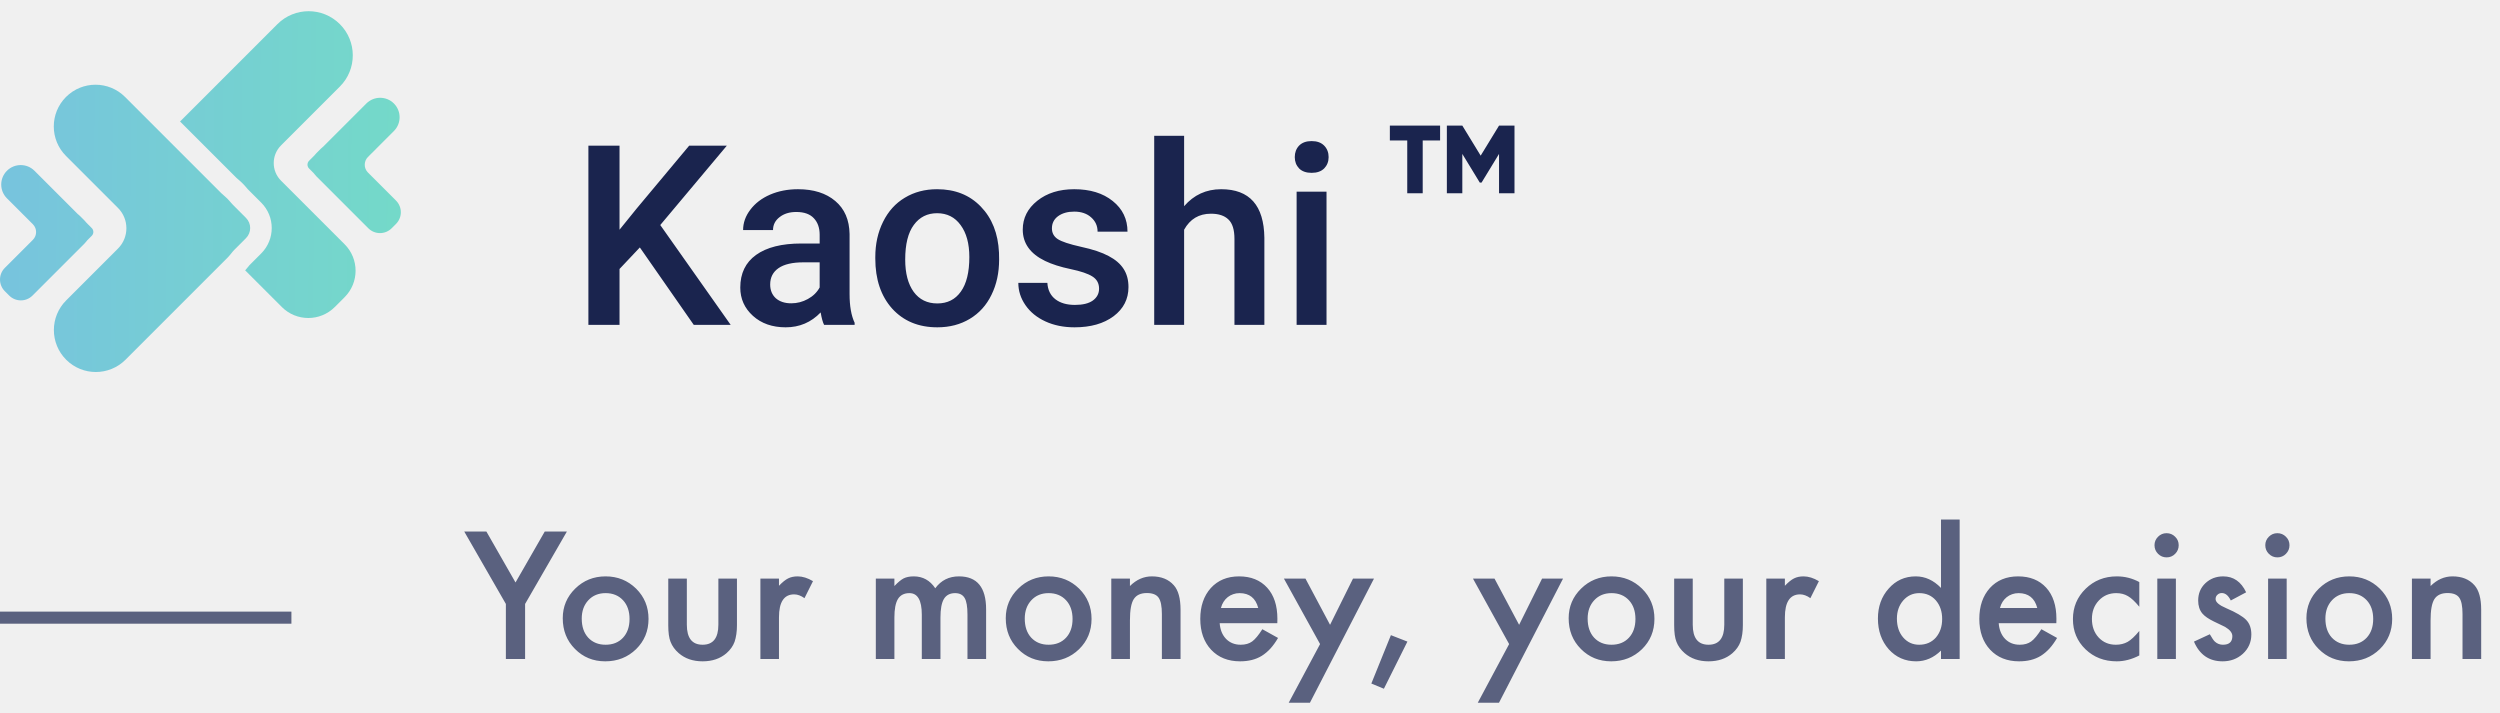
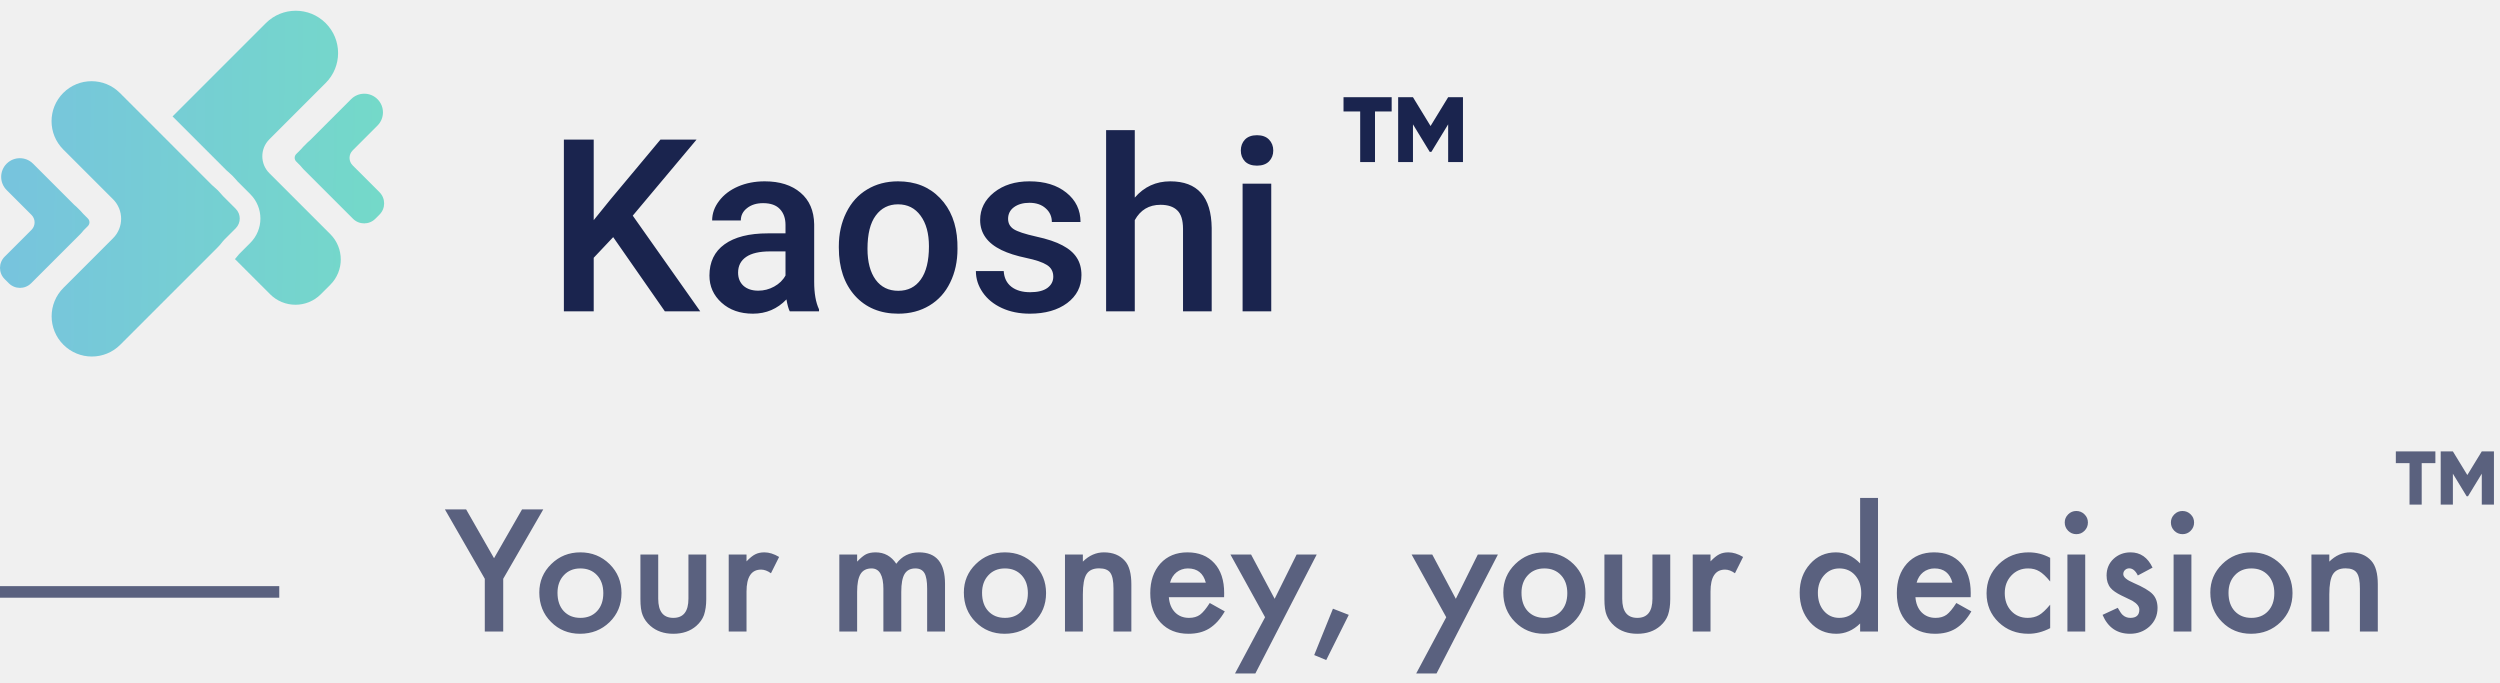
- <svg xmlns="http://www.w3.org/2000/svg" width="207" height="59" viewBox="0 0 207 59" fill="none">
+ <svg xmlns="http://www.w3.org/2000/svg" width="216" height="59" viewBox="0 0 216 59" fill="none">
  <g clip-path="url(#clip0)">
-     <path d="M0.574 14.14C-0.056 14.77 -0.056 15.791 0.574 16.421L2.723 18.569C3.078 18.925 3.078 19.502 2.723 19.857L0.4 22.18C-0.133 22.713 -0.133 23.578 0.4 24.112L0.76 24.472C1.293 25.005 2.159 25.005 2.692 24.472L6.985 20.179C7.03 20.134 7.072 20.086 7.109 20.036C7.147 19.986 7.186 19.936 7.231 19.892L7.596 19.526C7.774 19.348 7.774 19.06 7.596 18.882L7.174 18.46C7.141 18.426 7.11 18.39 7.081 18.353C7.051 18.317 7.019 18.281 6.985 18.247L6.625 17.887C6.591 17.853 6.555 17.821 6.519 17.791C6.482 17.761 6.445 17.731 6.412 17.698L2.855 14.14C2.225 13.511 1.204 13.511 0.574 14.14Z" fill="url(#paint0_linear)" />
+     <path d="M0.574 14.141C-0.056 14.77 -0.056 15.791 0.574 16.421L2.723 18.569C3.078 18.925 3.078 19.502 2.723 19.858L0.4 22.18C-0.133 22.714 -0.133 23.579 0.4 24.113L0.76 24.472C1.293 25.006 2.159 25.006 2.692 24.472L6.985 20.18C7.03 20.134 7.072 20.087 7.109 20.037C7.147 19.986 7.186 19.937 7.231 19.892L7.596 19.527C7.774 19.349 7.774 19.06 7.596 18.883L7.174 18.46C7.141 18.427 7.11 18.39 7.081 18.354C7.051 18.317 7.019 18.282 6.985 18.247L6.625 17.888C6.591 17.854 6.555 17.822 6.519 17.792C6.482 17.762 6.445 17.732 6.412 17.698L2.855 14.141C2.225 13.511 1.204 13.511 0.574 14.141Z" fill="url(#paint0_linear)" />
    <path d="M32.615 8.569C33.245 9.199 33.245 10.22 32.615 10.849L30.467 12.998C30.111 13.353 30.111 13.93 30.467 14.286L32.789 16.608C33.323 17.142 33.323 18.007 32.789 18.541L32.43 18.9C31.896 19.434 31.031 19.434 30.497 18.9L26.205 14.608C26.159 14.563 26.118 14.515 26.08 14.465C26.042 14.415 26.003 14.365 25.959 14.321L25.593 13.955C25.415 13.777 25.415 13.489 25.593 13.311L26.015 12.889C26.049 12.855 26.079 12.819 26.109 12.782C26.139 12.745 26.171 12.71 26.205 12.676L26.564 12.316C26.599 12.282 26.634 12.25 26.671 12.22C26.708 12.19 26.744 12.16 26.778 12.126L30.335 8.569C30.965 7.939 31.986 7.939 32.615 8.569Z" fill="url(#paint1_linear)" />
-     <path fill-rule="evenodd" clip-rule="evenodd" d="M5.466 8.027C4.116 9.377 4.116 11.565 5.466 12.915L9.769 17.217C10.698 18.147 10.698 19.653 9.769 20.582L5.479 24.873C4.122 26.229 4.122 28.429 5.479 29.785C6.835 31.142 9.035 31.142 10.391 29.785L18.82 21.356C18.925 21.252 19.021 21.142 19.11 21.029C19.203 20.909 19.297 20.791 19.404 20.684L20.366 19.722C20.831 19.257 20.831 18.504 20.366 18.04L19.269 16.942C19.189 16.862 19.116 16.775 19.043 16.688C18.974 16.604 18.899 16.522 18.82 16.444C18.742 16.365 18.66 16.291 18.576 16.221C18.489 16.148 18.402 16.075 18.322 15.995L10.354 8.027C9.004 6.677 6.816 6.677 5.466 8.027Z" fill="url(#paint2_linear)" />
+     <path fill-rule="evenodd" clip-rule="evenodd" d="M5.466 8.027C4.116 9.377 4.116 11.565 5.466 12.915L9.769 17.218C10.698 18.147 10.698 19.654 9.769 20.583L5.479 24.873C4.122 26.23 4.122 28.429 5.479 29.786C6.835 31.143 9.035 31.143 10.391 29.786L18.82 21.357C18.925 21.252 19.021 21.143 19.11 21.029C19.203 20.91 19.297 20.792 19.404 20.685L20.366 19.723C20.831 19.258 20.831 18.505 20.366 18.04L19.269 16.943C19.189 16.863 19.116 16.776 19.043 16.689C18.974 16.604 18.899 16.523 18.82 16.444C18.742 16.365 18.66 16.291 18.576 16.221C18.489 16.149 18.402 16.076 18.322 15.995L10.354 8.027C9.004 6.678 6.816 6.678 5.466 8.027Z" fill="url(#paint2_linear)" />
    <path d="M28.14 7.169C29.568 5.741 29.568 3.426 28.14 1.999C26.713 0.571 24.398 0.571 22.97 1.999L14.909 10.059L19.584 14.733C19.599 14.749 19.629 14.776 19.714 14.846C19.841 14.952 19.964 15.063 20.082 15.182C20.201 15.3 20.313 15.423 20.418 15.55C20.488 15.635 20.515 15.665 20.531 15.681L21.628 16.778C22.79 17.939 22.79 19.823 21.628 20.984L20.666 21.947C20.645 21.968 20.609 22.008 20.519 22.124C20.45 22.213 20.377 22.301 20.301 22.386L23.338 25.423C24.548 26.633 26.509 26.633 27.719 25.423L28.535 24.607C29.745 23.397 29.745 21.436 28.535 20.226L23.269 14.96C22.463 14.154 22.463 12.846 23.269 12.04L28.14 7.169Z" fill="url(#paint3_linear)" />
-     <path d="M52.979 20.488L51.297 22.271V26.898H48.719V12.059H51.297V19.02L52.724 17.257L57.066 12.059H60.184L54.67 18.633L60.5 26.898H57.443L52.979 20.488ZM68.235 26.898C68.126 26.687 68.031 26.344 67.95 25.869C67.162 26.691 66.197 27.102 65.055 27.102C63.948 27.102 63.044 26.786 62.345 26.154C61.645 25.522 61.295 24.741 61.295 23.81C61.295 22.635 61.73 21.734 62.599 21.109C63.476 20.477 64.726 20.162 66.35 20.162H67.868V19.438C67.868 18.867 67.709 18.412 67.389 18.072C67.07 17.726 66.584 17.552 65.932 17.552C65.368 17.552 64.906 17.695 64.546 17.981C64.186 18.259 64.006 18.616 64.006 19.051H61.529C61.529 18.446 61.73 17.882 62.131 17.359C62.531 16.829 63.075 16.415 63.761 16.116C64.454 15.817 65.225 15.667 66.075 15.667C67.365 15.667 68.395 15.993 69.163 16.645C69.93 17.291 70.324 18.201 70.345 19.377V24.35C70.345 25.342 70.484 26.134 70.763 26.725V26.898H68.235ZM65.514 25.114C66.003 25.114 66.462 24.996 66.89 24.758C67.325 24.52 67.651 24.201 67.868 23.8V21.721H66.533C65.616 21.721 64.926 21.881 64.464 22.2C64.002 22.519 63.771 22.971 63.771 23.555C63.771 24.031 63.928 24.411 64.24 24.697C64.559 24.975 64.984 25.114 65.514 25.114ZM72.475 21.283C72.475 20.202 72.689 19.231 73.117 18.368C73.545 17.498 74.146 16.832 74.921 16.37C75.695 15.902 76.585 15.667 77.591 15.667C79.079 15.667 80.285 16.146 81.209 17.104C82.14 18.062 82.642 19.333 82.717 20.916L82.727 21.497C82.727 22.584 82.517 23.555 82.095 24.411C81.681 25.267 81.083 25.93 80.302 26.399C79.527 26.867 78.63 27.102 77.611 27.102C76.055 27.102 74.809 26.585 73.871 25.553C72.94 24.513 72.475 23.131 72.475 21.405V21.283ZM74.951 21.497C74.951 22.631 75.186 23.521 75.654 24.167C76.123 24.805 76.775 25.125 77.611 25.125C78.447 25.125 79.096 24.799 79.558 24.146C80.027 23.494 80.261 22.54 80.261 21.283C80.261 20.168 80.02 19.285 79.537 18.633C79.062 17.981 78.413 17.654 77.591 17.654C76.782 17.654 76.14 17.977 75.665 18.623C75.189 19.261 74.951 20.219 74.951 21.497ZM91.003 23.902C91.003 23.46 90.819 23.124 90.452 22.893C90.092 22.662 89.491 22.458 88.648 22.281C87.806 22.105 87.103 21.881 86.539 21.609C85.302 21.011 84.684 20.145 84.684 19.01C84.684 18.059 85.085 17.264 85.887 16.625C86.688 15.986 87.707 15.667 88.944 15.667C90.262 15.667 91.325 15.993 92.134 16.645C92.949 17.298 93.357 18.144 93.357 19.183H90.88C90.88 18.707 90.704 18.314 90.35 18.001C89.997 17.682 89.528 17.522 88.944 17.522C88.4 17.522 87.956 17.648 87.609 17.899C87.269 18.15 87.099 18.487 87.099 18.908C87.099 19.288 87.259 19.584 87.578 19.795C87.898 20.005 88.543 20.219 89.515 20.437C90.486 20.647 91.247 20.902 91.798 21.201C92.355 21.493 92.766 21.846 93.031 22.261C93.302 22.675 93.438 23.178 93.438 23.769C93.438 24.761 93.027 25.566 92.205 26.185C91.383 26.796 90.306 27.102 88.975 27.102C88.071 27.102 87.266 26.939 86.559 26.613C85.853 26.287 85.302 25.838 84.908 25.267C84.514 24.697 84.317 24.082 84.317 23.423H86.722C86.756 24.007 86.977 24.459 87.385 24.778C87.792 25.091 88.332 25.247 89.005 25.247C89.657 25.247 90.153 25.125 90.493 24.88C90.833 24.629 91.003 24.303 91.003 23.902ZM98.045 17.073C98.853 16.136 99.876 15.667 101.112 15.667C103.463 15.667 104.656 17.009 104.69 19.693V26.898H102.213V19.784C102.213 19.023 102.047 18.487 101.714 18.174C101.388 17.855 100.905 17.695 100.267 17.695C99.275 17.695 98.534 18.137 98.045 19.02V26.898H95.568V11.244H98.045V17.073ZM109.836 26.898H107.36V15.871H109.836V26.898ZM107.207 13.007C107.207 12.627 107.326 12.311 107.564 12.059C107.808 11.808 108.155 11.682 108.603 11.682C109.052 11.682 109.398 11.808 109.643 12.059C109.887 12.311 110.01 12.627 110.01 13.007C110.01 13.381 109.887 13.693 109.643 13.945C109.398 14.189 109.052 14.312 108.603 14.312C108.155 14.312 107.808 14.189 107.564 13.945C107.326 13.693 107.207 13.381 107.207 13.007Z" fill="#1A244E" />
-     <path opacity="0.7" d="M41.886 50.007L38.44 44.012H40.273L42.685 48.229L45.105 44.012H46.938L43.478 50.007V54.566H41.886V50.007ZM46.596 51.189C46.596 50.228 46.94 49.41 47.628 48.735C48.316 48.061 49.155 47.724 50.144 47.724C51.137 47.724 51.98 48.063 52.673 48.742C53.356 49.421 53.698 50.255 53.698 51.244C53.698 52.242 53.354 53.078 52.666 53.753C51.973 54.423 51.123 54.758 50.116 54.758C49.118 54.758 48.282 54.416 47.607 53.732C46.933 53.058 46.596 52.21 46.596 51.189ZM48.168 51.217C48.168 51.882 48.346 52.408 48.701 52.796C49.066 53.188 49.547 53.384 50.144 53.384C50.745 53.384 51.226 53.19 51.586 52.803C51.946 52.415 52.126 51.898 52.126 51.251C52.126 50.604 51.946 50.087 51.586 49.699C51.221 49.307 50.741 49.111 50.144 49.111C49.556 49.111 49.079 49.307 48.715 49.699C48.35 50.091 48.168 50.597 48.168 51.217ZM56.87 47.908V51.729C56.87 52.832 57.305 53.384 58.176 53.384C59.046 53.384 59.481 52.832 59.481 51.729V47.908H61.02V51.764C61.02 52.297 60.953 52.757 60.821 53.145C60.694 53.491 60.473 53.803 60.158 54.081C59.639 54.532 58.978 54.758 58.176 54.758C57.378 54.758 56.72 54.532 56.2 54.081C55.881 53.803 55.656 53.491 55.523 53.145C55.396 52.835 55.332 52.374 55.332 51.764V47.908H56.87ZM62.961 47.908H64.499V48.503C64.782 48.207 65.032 48.004 65.251 47.895C65.474 47.781 65.739 47.724 66.044 47.724C66.45 47.724 66.873 47.856 67.315 48.12L66.611 49.528C66.32 49.319 66.035 49.214 65.757 49.214C64.918 49.214 64.499 49.847 64.499 51.114V54.566H62.961V47.908ZM72.518 47.908H74.056V48.523C74.352 48.214 74.605 48.004 74.814 47.895C75.038 47.781 75.318 47.724 75.655 47.724C76.407 47.724 77.002 48.052 77.439 48.708C77.922 48.052 78.576 47.724 79.401 47.724C80.901 47.724 81.65 48.633 81.65 50.451V54.566H80.106V50.868C80.106 50.23 80.028 49.779 79.873 49.515C79.713 49.246 79.451 49.111 79.087 49.111C78.663 49.111 78.353 49.271 78.157 49.59C77.966 49.909 77.87 50.422 77.87 51.128V54.566H76.325V50.889C76.325 49.704 75.983 49.111 75.3 49.111C74.867 49.111 74.55 49.273 74.35 49.597C74.154 49.92 74.056 50.431 74.056 51.128V54.566H72.518V47.908ZM83.277 51.189C83.277 50.228 83.621 49.41 84.31 48.735C84.998 48.061 85.836 47.724 86.825 47.724C87.819 47.724 88.662 48.063 89.355 48.742C90.038 49.421 90.38 50.255 90.38 51.244C90.38 52.242 90.036 53.078 89.348 53.753C88.655 54.423 87.805 54.758 86.798 54.758C85.8 54.758 84.963 54.416 84.289 53.732C83.615 53.058 83.277 52.21 83.277 51.189ZM84.85 51.217C84.85 51.882 85.027 52.408 85.383 52.796C85.747 53.188 86.228 53.384 86.825 53.384C87.427 53.384 87.908 53.19 88.268 52.803C88.628 52.415 88.808 51.898 88.808 51.251C88.808 50.604 88.628 50.087 88.268 49.699C87.903 49.307 87.422 49.111 86.825 49.111C86.237 49.111 85.761 49.307 85.397 49.699C85.032 50.091 84.85 50.597 84.85 51.217ZM92.014 47.908H93.559V48.523C94.096 47.99 94.703 47.724 95.377 47.724C96.152 47.724 96.755 47.967 97.189 48.455C97.562 48.87 97.749 49.547 97.749 50.485V54.566H96.204V50.848C96.204 50.191 96.113 49.738 95.931 49.487C95.753 49.232 95.429 49.104 94.96 49.104C94.45 49.104 94.087 49.273 93.873 49.61C93.663 49.943 93.559 50.524 93.559 51.353V54.566H92.014V47.908ZM105.761 51.6H100.989C101.03 52.146 101.208 52.582 101.522 52.905C101.837 53.224 102.24 53.384 102.732 53.384C103.115 53.384 103.432 53.293 103.683 53.11C103.929 52.928 104.209 52.591 104.523 52.099L105.822 52.823C105.622 53.165 105.41 53.459 105.187 53.705C104.963 53.947 104.724 54.147 104.469 54.307C104.214 54.462 103.938 54.575 103.642 54.648C103.345 54.721 103.024 54.758 102.678 54.758C101.684 54.758 100.887 54.439 100.285 53.801C99.684 53.158 99.383 52.306 99.383 51.244C99.383 50.191 99.674 49.339 100.258 48.687C100.846 48.045 101.625 47.724 102.596 47.724C103.576 47.724 104.35 48.036 104.92 48.66C105.485 49.28 105.768 50.139 105.768 51.237L105.761 51.6ZM104.182 50.342C103.967 49.521 103.45 49.111 102.63 49.111C102.443 49.111 102.268 49.141 102.104 49.2C101.939 49.255 101.789 49.337 101.652 49.446C101.52 49.551 101.406 49.679 101.311 49.829C101.215 49.979 101.142 50.15 101.092 50.342H104.182ZM109.302 53.329L106.308 47.908H108.092L110.129 51.736L112.029 47.908H113.766L108.461 58.189H106.704L109.302 53.329ZM115.167 52.591L116.534 53.124L114.586 57.027L113.547 56.597L115.167 52.591ZM124.956 53.329L121.962 47.908H123.746L125.783 51.736L127.684 47.908H129.42L124.115 58.189H122.358L124.956 53.329ZM129.885 51.189C129.885 50.228 130.229 49.41 130.917 48.735C131.605 48.061 132.444 47.724 133.433 47.724C134.426 47.724 135.269 48.063 135.962 48.742C136.646 49.421 136.987 50.255 136.987 51.244C136.987 52.242 136.643 53.078 135.955 53.753C135.262 54.423 134.412 54.758 133.405 54.758C132.407 54.758 131.571 54.416 130.896 53.732C130.222 53.058 129.885 52.21 129.885 51.189ZM131.457 51.217C131.457 51.882 131.635 52.408 131.99 52.796C132.355 53.188 132.836 53.384 133.433 53.384C134.034 53.384 134.515 53.19 134.875 52.803C135.235 52.415 135.415 51.898 135.415 51.251C135.415 50.604 135.235 50.087 134.875 49.699C134.51 49.307 134.03 49.111 133.433 49.111C132.845 49.111 132.368 49.307 132.004 49.699C131.639 50.091 131.457 50.597 131.457 51.217ZM140.159 47.908V51.729C140.159 52.832 140.594 53.384 141.465 53.384C142.335 53.384 142.771 52.832 142.771 51.729V47.908H144.309V51.764C144.309 52.297 144.243 52.757 144.11 53.145C143.983 53.491 143.762 53.803 143.447 54.081C142.928 54.532 142.267 54.758 141.465 54.758C140.667 54.758 140.009 54.532 139.489 54.081C139.17 53.803 138.945 53.491 138.812 53.145C138.685 52.835 138.621 52.374 138.621 51.764V47.908H140.159ZM146.25 47.908H147.788V48.503C148.071 48.207 148.321 48.004 148.54 47.895C148.763 47.781 149.028 47.724 149.333 47.724C149.739 47.724 150.162 47.856 150.604 48.12L149.9 49.528C149.609 49.319 149.324 49.214 149.046 49.214C148.207 49.214 147.788 49.847 147.788 51.114V54.566H146.25V47.908ZM160.715 43.02H162.26V54.566H160.715V53.869C160.109 54.462 159.423 54.758 158.657 54.758C157.746 54.758 156.989 54.425 156.388 53.76C155.791 53.081 155.492 52.233 155.492 51.217C155.492 50.223 155.791 49.394 156.388 48.728C156.98 48.059 157.725 47.724 158.623 47.724C159.402 47.724 160.1 48.043 160.715 48.681V43.02ZM157.064 51.217C157.064 51.855 157.235 52.374 157.577 52.775C157.928 53.181 158.37 53.384 158.903 53.384C159.473 53.384 159.933 53.188 160.284 52.796C160.635 52.39 160.811 51.875 160.811 51.251C160.811 50.627 160.635 50.112 160.284 49.706C159.933 49.309 159.478 49.111 158.917 49.111C158.388 49.111 157.946 49.312 157.591 49.713C157.24 50.118 157.064 50.62 157.064 51.217ZM170.265 51.6H165.493C165.534 52.146 165.712 52.582 166.026 52.905C166.341 53.224 166.744 53.384 167.236 53.384C167.619 53.384 167.936 53.293 168.187 53.11C168.433 52.928 168.713 52.591 169.027 52.099L170.326 52.823C170.126 53.165 169.914 53.459 169.69 53.705C169.467 53.947 169.228 54.147 168.973 54.307C168.717 54.462 168.442 54.575 168.146 54.648C167.849 54.721 167.528 54.758 167.182 54.758C166.188 54.758 165.391 54.439 164.789 53.801C164.188 53.158 163.887 52.306 163.887 51.244C163.887 50.191 164.178 49.339 164.762 48.687C165.35 48.045 166.129 47.724 167.1 47.724C168.079 47.724 168.854 48.036 169.424 48.66C169.989 49.28 170.271 50.139 170.271 51.237L170.265 51.6ZM168.686 50.342C168.471 49.521 167.954 49.111 167.134 49.111C166.947 49.111 166.771 49.141 166.607 49.2C166.443 49.255 166.293 49.337 166.156 49.446C166.024 49.551 165.91 49.679 165.814 49.829C165.719 49.979 165.646 50.15 165.596 50.342H168.686ZM177.135 48.195V50.239C176.784 49.811 176.469 49.517 176.191 49.357C175.918 49.193 175.597 49.111 175.228 49.111C174.649 49.111 174.168 49.314 173.785 49.72C173.402 50.125 173.211 50.633 173.211 51.244C173.211 51.868 173.396 52.381 173.765 52.782C174.138 53.183 174.615 53.384 175.193 53.384C175.562 53.384 175.888 53.304 176.171 53.145C176.444 52.989 176.766 52.689 177.135 52.242V54.272C176.51 54.596 175.886 54.758 175.262 54.758C174.232 54.758 173.37 54.425 172.678 53.76C171.985 53.09 171.639 52.258 171.639 51.265C171.639 50.271 171.99 49.433 172.691 48.749C173.393 48.065 174.255 47.724 175.275 47.724C175.932 47.724 176.551 47.881 177.135 48.195ZM180.163 47.908V54.566H178.625V47.908H180.163ZM178.393 45.14C178.393 44.871 178.491 44.638 178.687 44.442C178.882 44.246 179.117 44.148 179.391 44.148C179.669 44.148 179.906 44.246 180.102 44.442C180.298 44.634 180.396 44.868 180.396 45.146C180.396 45.424 180.298 45.661 180.102 45.857C179.91 46.053 179.675 46.151 179.397 46.151C179.119 46.151 178.882 46.053 178.687 45.857C178.491 45.661 178.393 45.422 178.393 45.14ZM185.98 49.043L184.709 49.72C184.508 49.309 184.26 49.104 183.964 49.104C183.823 49.104 183.702 49.152 183.602 49.248C183.501 49.339 183.451 49.458 183.451 49.603C183.451 49.859 183.747 50.112 184.34 50.362C185.156 50.713 185.705 51.037 185.987 51.333C186.27 51.629 186.411 52.028 186.411 52.529C186.411 53.172 186.174 53.71 185.7 54.142C185.24 54.553 184.684 54.758 184.032 54.758C182.916 54.758 182.125 54.213 181.66 53.124L182.973 52.516C183.155 52.835 183.294 53.037 183.39 53.124C183.576 53.297 183.8 53.384 184.06 53.384C184.579 53.384 184.839 53.147 184.839 52.673C184.839 52.399 184.638 52.144 184.237 51.907C184.082 51.83 183.927 51.755 183.772 51.682C183.618 51.609 183.46 51.533 183.301 51.456C182.854 51.237 182.54 51.019 182.357 50.8C182.125 50.522 182.009 50.164 182.009 49.727C182.009 49.148 182.207 48.669 182.604 48.291C183.009 47.913 183.501 47.724 184.08 47.724C184.932 47.724 185.566 48.163 185.98 49.043ZM189.337 47.908V54.566H187.799V47.908H189.337ZM187.566 45.14C187.566 44.871 187.664 44.638 187.86 44.442C188.056 44.246 188.291 44.148 188.564 44.148C188.842 44.148 189.079 44.246 189.275 44.442C189.471 44.634 189.569 44.868 189.569 45.146C189.569 45.424 189.471 45.661 189.275 45.857C189.084 46.053 188.849 46.151 188.571 46.151C188.293 46.151 188.056 46.053 187.86 45.857C187.664 45.661 187.566 45.422 187.566 45.14ZM190.971 51.189C190.971 50.228 191.315 49.41 192.003 48.735C192.691 48.061 193.53 47.724 194.519 47.724C195.512 47.724 196.355 48.063 197.048 48.742C197.731 49.421 198.073 50.255 198.073 51.244C198.073 52.242 197.729 53.078 197.041 53.753C196.348 54.423 195.498 54.758 194.491 54.758C193.493 54.758 192.657 54.416 191.982 53.732C191.308 53.058 190.971 52.21 190.971 51.189ZM192.543 51.217C192.543 51.882 192.721 52.408 193.076 52.796C193.441 53.188 193.922 53.384 194.519 53.384C195.12 53.384 195.601 53.19 195.961 52.803C196.321 52.415 196.501 51.898 196.501 51.251C196.501 50.604 196.321 50.087 195.961 49.699C195.596 49.307 195.116 49.111 194.519 49.111C193.931 49.111 193.454 49.307 193.09 49.699C192.725 50.091 192.543 50.597 192.543 51.217ZM199.707 47.908H201.252V48.523C201.79 47.99 202.396 47.724 203.07 47.724C203.845 47.724 204.449 47.967 204.882 48.455C205.256 48.87 205.442 49.547 205.442 50.485V54.566H203.897V50.848C203.897 50.191 203.806 49.738 203.624 49.487C203.446 49.232 203.123 49.104 202.653 49.104C202.143 49.104 201.781 49.273 201.566 49.61C201.357 49.943 201.252 50.524 201.252 51.353V54.566H199.707V47.908Z" fill="#1A244E" />
+     <path d="M52.979 20.488L51.297 22.271V26.898H48.719V12.059H51.297V19.02L52.724 17.257L57.065 12.059H60.184L54.67 18.633L60.5 26.898H57.443L52.979 20.488ZM68.235 26.898C68.126 26.687 68.031 26.344 67.95 25.869C67.162 26.691 66.197 27.102 65.055 27.102C63.948 27.102 63.044 26.786 62.345 26.154C61.645 25.522 61.295 24.741 61.295 23.81C61.295 22.635 61.73 21.734 62.599 21.109C63.476 20.477 64.726 20.162 66.35 20.162H67.868V19.438C67.868 18.867 67.709 18.412 67.389 18.072C67.07 17.726 66.584 17.552 65.932 17.552C65.368 17.552 64.906 17.695 64.546 17.981C64.186 18.259 64.006 18.616 64.006 19.051H61.529C61.529 18.446 61.73 17.882 62.131 17.359C62.531 16.829 63.075 16.415 63.761 16.116C64.454 15.817 65.225 15.667 66.075 15.667C67.365 15.667 68.395 15.993 69.162 16.645C69.93 17.291 70.324 18.201 70.345 19.377V24.35C70.345 25.342 70.484 26.134 70.763 26.725V26.898H68.235ZM65.514 25.114C66.003 25.114 66.462 24.996 66.89 24.758C67.325 24.52 67.651 24.201 67.868 23.8V21.721H66.533C65.616 21.721 64.926 21.881 64.464 22.2C64.002 22.519 63.771 22.971 63.771 23.555C63.771 24.031 63.928 24.411 64.24 24.697C64.559 24.975 64.984 25.114 65.514 25.114ZM72.475 21.283C72.475 20.202 72.689 19.231 73.117 18.368C73.545 17.498 74.146 16.832 74.921 16.37C75.695 15.902 76.585 15.667 77.591 15.667C79.079 15.667 80.285 16.146 81.209 17.104C82.14 18.062 82.642 19.333 82.717 20.916L82.727 21.497C82.727 22.584 82.517 23.555 82.095 24.411C81.681 25.267 81.083 25.93 80.302 26.399C79.527 26.867 78.63 27.102 77.611 27.102C76.055 27.102 74.809 26.585 73.871 25.553C72.94 24.513 72.475 23.131 72.475 21.405V21.283ZM74.951 21.497C74.951 22.631 75.186 23.521 75.654 24.167C76.123 24.805 76.775 25.125 77.611 25.125C78.447 25.125 79.096 24.799 79.558 24.146C80.027 23.494 80.261 22.54 80.261 21.283C80.261 20.168 80.02 19.285 79.537 18.633C79.062 17.981 78.413 17.654 77.591 17.654C76.782 17.654 76.14 17.977 75.665 18.623C75.189 19.261 74.951 20.219 74.951 21.497ZM91.003 23.902C91.003 23.46 90.819 23.124 90.452 22.893C90.092 22.662 89.491 22.458 88.648 22.281C87.806 22.105 87.103 21.881 86.539 21.609C85.302 21.011 84.684 20.145 84.684 19.01C84.684 18.059 85.085 17.264 85.886 16.625C86.688 15.986 87.707 15.667 88.944 15.667C90.262 15.667 91.325 15.993 92.134 16.645C92.949 17.298 93.357 18.144 93.357 19.183H90.88C90.88 18.707 90.704 18.314 90.35 18.001C89.997 17.682 89.528 17.522 88.944 17.522C88.4 17.522 87.956 17.648 87.609 17.899C87.269 18.15 87.099 18.487 87.099 18.908C87.099 19.288 87.259 19.584 87.578 19.795C87.898 20.005 88.543 20.219 89.515 20.437C90.486 20.647 91.247 20.902 91.798 21.201C92.355 21.493 92.766 21.846 93.031 22.261C93.302 22.675 93.438 23.178 93.438 23.769C93.438 24.761 93.027 25.566 92.205 26.185C91.383 26.796 90.306 27.102 88.975 27.102C88.071 27.102 87.266 26.939 86.559 26.613C85.853 26.287 85.302 25.838 84.908 25.267C84.514 24.697 84.317 24.082 84.317 23.423H86.722C86.756 24.007 86.977 24.459 87.385 24.778C87.792 25.091 88.332 25.247 89.005 25.247C89.657 25.247 90.153 25.125 90.493 24.88C90.833 24.629 91.003 24.303 91.003 23.902ZM98.045 17.073C98.853 16.136 99.876 15.667 101.112 15.667C103.463 15.667 104.656 17.009 104.69 19.693V26.898H102.213V19.784C102.213 19.023 102.047 18.487 101.714 18.174C101.388 17.855 100.905 17.695 100.267 17.695C99.275 17.695 98.534 18.137 98.045 19.02V26.898H95.568V11.244H98.045V17.073ZM109.836 26.898H107.36V15.871H109.836V26.898ZM107.207 13.007C107.207 12.627 107.326 12.311 107.564 12.059C107.808 11.808 108.155 11.682 108.603 11.682C109.052 11.682 109.398 11.808 109.643 12.059C109.887 12.311 110.01 12.627 110.01 13.007C110.01 13.381 109.887 13.693 109.643 13.945C109.398 14.189 109.052 14.312 108.603 14.312C108.155 14.312 107.808 14.189 107.564 13.945C107.326 13.693 107.207 13.381 107.207 13.007Z" fill="#1A244E" />
+     <path opacity="0.7" d="M41.886 50.007L38.44 44.012H40.273L42.685 48.23L45.105 44.012H46.938L43.478 50.007V54.567H41.886V50.007ZM46.596 51.19C46.596 50.228 46.94 49.41 47.628 48.736C48.316 48.061 49.155 47.724 50.144 47.724C51.137 47.724 51.98 48.064 52.673 48.743C53.356 49.422 53.698 50.256 53.698 51.245C53.698 52.243 53.354 53.079 52.666 53.753C51.973 54.423 51.123 54.758 50.116 54.758C49.118 54.758 48.282 54.416 47.607 53.733C46.933 53.058 46.596 52.211 46.596 51.19ZM48.168 51.217C48.168 51.883 48.346 52.409 48.701 52.796C49.066 53.188 49.547 53.384 50.144 53.384C50.745 53.384 51.226 53.191 51.586 52.803C51.946 52.416 52.126 51.899 52.126 51.251C52.126 50.604 51.946 50.087 51.586 49.7C51.221 49.308 50.741 49.112 50.144 49.112C49.556 49.112 49.079 49.308 48.715 49.7C48.35 50.092 48.168 50.597 48.168 51.217ZM56.87 47.909V51.73C56.87 52.833 57.305 53.384 58.176 53.384C59.046 53.384 59.481 52.833 59.481 51.73V47.909H61.02V51.764C61.02 52.297 60.953 52.758 60.821 53.145C60.694 53.491 60.473 53.803 60.158 54.081C59.639 54.533 58.978 54.758 58.176 54.758C57.378 54.758 56.72 54.533 56.2 54.081C55.881 53.803 55.656 53.491 55.523 53.145C55.396 52.835 55.332 52.375 55.332 51.764V47.909H56.87ZM62.961 47.909H64.499V48.503C64.782 48.207 65.032 48.004 65.251 47.895C65.474 47.781 65.739 47.724 66.044 47.724C66.45 47.724 66.873 47.856 67.315 48.121L66.611 49.529C66.32 49.319 66.035 49.214 65.757 49.214C64.918 49.214 64.499 49.848 64.499 51.115V54.567H62.961V47.909ZM72.518 47.909H74.056V48.524C74.352 48.214 74.605 48.004 74.814 47.895C75.038 47.781 75.318 47.724 75.655 47.724C76.407 47.724 77.002 48.052 77.439 48.709C77.922 48.052 78.576 47.724 79.401 47.724C80.901 47.724 81.65 48.633 81.65 50.452V54.567H80.106V50.869C80.106 50.231 80.028 49.779 79.873 49.515C79.713 49.246 79.451 49.112 79.087 49.112C78.663 49.112 78.353 49.271 78.157 49.59C77.966 49.909 77.87 50.422 77.87 51.128V54.567H76.325V50.889C76.325 49.704 75.983 49.112 75.3 49.112C74.867 49.112 74.55 49.274 74.35 49.597C74.154 49.921 74.056 50.431 74.056 51.128V54.567H72.518V47.909ZM83.277 51.19C83.277 50.228 83.621 49.41 84.31 48.736C84.998 48.061 85.836 47.724 86.825 47.724C87.819 47.724 88.662 48.064 89.355 48.743C90.038 49.422 90.38 50.256 90.38 51.245C90.38 52.243 90.036 53.079 89.348 53.753C88.655 54.423 87.805 54.758 86.798 54.758C85.8 54.758 84.963 54.416 84.289 53.733C83.615 53.058 83.277 52.211 83.277 51.19ZM84.85 51.217C84.85 51.883 85.027 52.409 85.383 52.796C85.747 53.188 86.228 53.384 86.825 53.384C87.427 53.384 87.908 53.191 88.268 52.803C88.628 52.416 88.808 51.899 88.808 51.251C88.808 50.604 88.628 50.087 88.268 49.7C87.903 49.308 87.422 49.112 86.825 49.112C86.237 49.112 85.761 49.308 85.397 49.7C85.032 50.092 84.85 50.597 84.85 51.217ZM92.014 47.909H93.559V48.524C94.096 47.991 94.703 47.724 95.377 47.724C96.152 47.724 96.755 47.968 97.189 48.456C97.562 48.87 97.749 49.547 97.749 50.486V54.567H96.204V50.848C96.204 50.192 96.113 49.738 95.931 49.488C95.753 49.233 95.429 49.105 94.96 49.105C94.45 49.105 94.087 49.274 93.873 49.611C93.663 49.944 93.559 50.525 93.559 51.354V54.567H92.014V47.909ZM105.761 51.6H100.989C101.03 52.147 101.208 52.582 101.522 52.906C101.837 53.225 102.24 53.384 102.732 53.384C103.115 53.384 103.432 53.293 103.683 53.111C103.929 52.928 104.209 52.591 104.523 52.099L105.822 52.824C105.622 53.166 105.41 53.459 105.187 53.706C104.963 53.947 104.724 54.148 104.469 54.307C104.214 54.462 103.938 54.576 103.642 54.649C103.345 54.722 103.024 54.758 102.678 54.758C101.684 54.758 100.887 54.439 100.285 53.801C99.684 53.159 99.383 52.306 99.383 51.245C99.383 50.192 99.674 49.34 100.258 48.688C100.846 48.045 101.625 47.724 102.596 47.724C103.576 47.724 104.35 48.036 104.92 48.661C105.485 49.28 105.768 50.139 105.768 51.238L105.761 51.6ZM104.182 50.342C103.967 49.522 103.45 49.112 102.63 49.112C102.443 49.112 102.268 49.141 102.104 49.201C101.939 49.255 101.789 49.337 101.652 49.447C101.52 49.552 101.406 49.679 101.311 49.83C101.215 49.98 101.142 50.151 101.092 50.342H104.182ZM109.302 53.33L106.308 47.909H108.092L110.129 51.737L112.029 47.909H113.766L108.461 58.19H106.704L109.302 53.33ZM115.167 52.591L116.534 53.124L114.586 57.028L113.547 56.597L115.167 52.591ZM124.956 53.33L121.962 47.909H123.746L125.783 51.737L127.684 47.909H129.42L124.115 58.19H122.358L124.956 53.33ZM129.885 51.19C129.885 50.228 130.229 49.41 130.917 48.736C131.605 48.061 132.444 47.724 133.433 47.724C134.426 47.724 135.269 48.064 135.962 48.743C136.646 49.422 136.987 50.256 136.987 51.245C136.987 52.243 136.643 53.079 135.955 53.753C135.262 54.423 134.412 54.758 133.405 54.758C132.407 54.758 131.571 54.416 130.896 53.733C130.222 53.058 129.885 52.211 129.885 51.19ZM131.457 51.217C131.457 51.883 131.635 52.409 131.99 52.796C132.355 53.188 132.836 53.384 133.433 53.384C134.034 53.384 134.515 53.191 134.875 52.803C135.235 52.416 135.415 51.899 135.415 51.251C135.415 50.604 135.235 50.087 134.875 49.7C134.51 49.308 134.03 49.112 133.433 49.112C132.845 49.112 132.368 49.308 132.004 49.7C131.639 50.092 131.457 50.597 131.457 51.217ZM140.159 47.909V51.73C140.159 52.833 140.594 53.384 141.465 53.384C142.335 53.384 142.771 52.833 142.771 51.73V47.909H144.309V51.764C144.309 52.297 144.243 52.758 144.11 53.145C143.983 53.491 143.762 53.803 143.447 54.081C142.928 54.533 142.267 54.758 141.465 54.758C140.667 54.758 140.009 54.533 139.489 54.081C139.17 53.803 138.945 53.491 138.812 53.145C138.685 52.835 138.621 52.375 138.621 51.764V47.909H140.159ZM146.25 47.909H147.788V48.503C148.071 48.207 148.321 48.004 148.54 47.895C148.763 47.781 149.028 47.724 149.333 47.724C149.739 47.724 150.162 47.856 150.604 48.121L149.9 49.529C149.609 49.319 149.324 49.214 149.046 49.214C148.207 49.214 147.788 49.848 147.788 51.115V54.567H146.25V47.909ZM160.715 43.021H162.26V54.567H160.715V53.87C160.109 54.462 159.423 54.758 158.657 54.758C157.746 54.758 156.989 54.426 156.388 53.76C155.791 53.081 155.492 52.233 155.492 51.217C155.492 50.224 155.791 49.394 156.388 48.729C156.98 48.059 157.725 47.724 158.623 47.724C159.402 47.724 160.1 48.043 160.715 48.681V43.021ZM157.064 51.217C157.064 51.855 157.235 52.375 157.577 52.776C157.928 53.181 158.37 53.384 158.903 53.384C159.473 53.384 159.933 53.188 160.284 52.796C160.635 52.391 160.811 51.876 160.811 51.251C160.811 50.627 160.635 50.112 160.284 49.706C159.933 49.31 159.478 49.112 158.917 49.112C158.388 49.112 157.946 49.312 157.591 49.713C157.24 50.119 157.064 50.62 157.064 51.217ZM170.265 51.6H165.493C165.534 52.147 165.712 52.582 166.026 52.906C166.341 53.225 166.744 53.384 167.236 53.384C167.619 53.384 167.936 53.293 168.187 53.111C168.433 52.928 168.713 52.591 169.027 52.099L170.326 52.824C170.126 53.166 169.914 53.459 169.69 53.706C169.467 53.947 169.228 54.148 168.973 54.307C168.717 54.462 168.442 54.576 168.146 54.649C167.849 54.722 167.528 54.758 167.182 54.758C166.188 54.758 165.391 54.439 164.789 53.801C164.188 53.159 163.887 52.306 163.887 51.245C163.887 50.192 164.178 49.34 164.762 48.688C165.35 48.045 166.129 47.724 167.1 47.724C168.079 47.724 168.854 48.036 169.424 48.661C169.989 49.28 170.271 50.139 170.271 51.238L170.265 51.6ZM168.686 50.342C168.471 49.522 167.954 49.112 167.134 49.112C166.947 49.112 166.771 49.141 166.607 49.201C166.443 49.255 166.293 49.337 166.156 49.447C166.024 49.552 165.91 49.679 165.814 49.83C165.719 49.98 165.646 50.151 165.596 50.342H168.686ZM177.135 48.196V50.24C176.784 49.811 176.469 49.517 176.191 49.358C175.918 49.194 175.597 49.112 175.228 49.112C174.649 49.112 174.168 49.315 173.785 49.72C173.402 50.126 173.211 50.634 173.211 51.245C173.211 51.869 173.396 52.382 173.765 52.783C174.138 53.184 174.615 53.384 175.193 53.384C175.562 53.384 175.888 53.304 176.171 53.145C176.444 52.99 176.766 52.689 177.135 52.243V54.273C176.51 54.596 175.886 54.758 175.262 54.758C174.232 54.758 173.37 54.426 172.678 53.76C171.985 53.09 171.639 52.259 171.639 51.265C171.639 50.272 171.99 49.433 172.691 48.749C173.393 48.066 174.255 47.724 175.275 47.724C175.932 47.724 176.551 47.881 177.135 48.196ZM180.163 47.909V54.567H178.625V47.909H180.163ZM178.393 45.14C178.393 44.871 178.491 44.639 178.687 44.443C178.882 44.247 179.117 44.149 179.391 44.149C179.669 44.149 179.906 44.247 180.102 44.443C180.298 44.634 180.396 44.869 180.396 45.147C180.396 45.425 180.298 45.662 180.102 45.858C179.91 46.054 179.675 46.152 179.397 46.152C179.119 46.152 178.882 46.054 178.687 45.858C178.491 45.662 178.393 45.423 178.393 45.14ZM185.98 49.043L184.709 49.72C184.508 49.31 184.26 49.105 183.964 49.105C183.823 49.105 183.702 49.153 183.602 49.248C183.501 49.34 183.451 49.458 183.451 49.604C183.451 49.859 183.747 50.112 184.34 50.363C185.156 50.714 185.705 51.037 185.987 51.334C186.27 51.63 186.411 52.028 186.411 52.53C186.411 53.172 186.174 53.71 185.7 54.143C185.24 54.553 184.684 54.758 184.032 54.758C182.916 54.758 182.125 54.214 181.66 53.124L182.973 52.516C183.155 52.835 183.294 53.038 183.39 53.124C183.576 53.298 183.8 53.384 184.06 53.384C184.579 53.384 184.839 53.147 184.839 52.673C184.839 52.4 184.638 52.145 184.237 51.908C184.082 51.83 183.927 51.755 183.772 51.682C183.618 51.609 183.46 51.534 183.301 51.456C182.854 51.238 182.54 51.019 182.357 50.8C182.125 50.522 182.009 50.164 182.009 49.727C182.009 49.148 182.207 48.67 182.604 48.291C183.009 47.913 183.501 47.724 184.08 47.724C184.932 47.724 185.566 48.164 185.98 49.043ZM189.337 47.909V54.567H187.799V47.909H189.337ZM187.566 45.14C187.566 44.871 187.664 44.639 187.86 44.443C188.056 44.247 188.291 44.149 188.564 44.149C188.842 44.149 189.079 44.247 189.275 44.443C189.471 44.634 189.569 44.869 189.569 45.147C189.569 45.425 189.471 45.662 189.275 45.858C189.084 46.054 188.849 46.152 188.571 46.152C188.293 46.152 188.056 46.054 187.86 45.858C187.664 45.662 187.566 45.423 187.566 45.14ZM190.971 51.19C190.971 50.228 191.315 49.41 192.003 48.736C192.691 48.061 193.53 47.724 194.519 47.724C195.512 47.724 196.355 48.064 197.048 48.743C197.731 49.422 198.073 50.256 198.073 51.245C198.073 52.243 197.729 53.079 197.041 53.753C196.348 54.423 195.498 54.758 194.491 54.758C193.493 54.758 192.657 54.416 191.982 53.733C191.308 53.058 190.971 52.211 190.971 51.19ZM192.543 51.217C192.543 51.883 192.721 52.409 193.076 52.796C193.441 53.188 193.922 53.384 194.519 53.384C195.12 53.384 195.601 53.191 195.961 52.803C196.321 52.416 196.501 51.899 196.501 51.251C196.501 50.604 196.321 50.087 195.961 49.7C195.596 49.308 195.116 49.112 194.519 49.112C193.931 49.112 193.454 49.308 193.09 49.7C192.725 50.092 192.543 50.597 192.543 51.217ZM199.707 47.909H201.252V48.524C201.79 47.991 202.396 47.724 203.07 47.724C203.845 47.724 204.449 47.968 204.882 48.456C205.256 48.87 205.442 49.547 205.442 50.486V54.567H203.897V50.848C203.897 50.192 203.806 49.738 203.624 49.488C203.446 49.233 203.123 49.105 202.653 49.105C202.143 49.105 201.781 49.274 201.566 49.611C201.357 49.944 201.252 50.525 201.252 51.354V54.567H199.707V47.909Z" fill="#1A244E" />
    <path opacity="0.7" d="M0 51.142H24.129" stroke="#1A244E" />
-     <path d="M119.24 10.4L115.08 10.4L115.08 11.632L116.52 11.632L116.52 16L117.8 16L117.8 11.632L119.24 11.632L119.24 10.4ZM125.4 10.4L124.12 10.4L122.6 12.888L121.08 10.4L119.8 10.4L119.8 16L121.08 16L121.08 12.744L122.528 15.12L122.672 15.12L124.12 12.744L124.12 16L125.4 16L125.4 10.4Z" fill="#1A244E" />
+     <path d="M120.24 8.4H116.08V9.632H117.52V14H118.8V9.632H120.24V8.4ZM126.4 8.4H125.12L123.6 10.888L122.08 8.4H120.8V14H122.08V10.744L123.528 13.12H123.672L125.12 10.744V14H126.4V8.4Z" fill="#1A244E" />
  </g>
+   <path d="M210.417 39H207V40.012H208.183V43.6H209.234V40.012H210.417V39ZM215.477 39H214.426L213.177 41.044L211.929 39H210.877V43.6H211.929V40.925L213.118 42.877H213.236L214.426 40.925V43.6H215.477V39Z" fill="#1A244E" fill-opacity="0.7" />
  <defs>
-     <linearGradient id="paint0_linear" x1="0.95" y1="13.231" x2="34.41" y2="13.589" gradientUnits="userSpaceOnUse">
+     <linearGradient id="paint0_linear" x1="0.95" y1="13.232" x2="34.41" y2="13.589" gradientUnits="userSpaceOnUse">
      <stop stop-color="#77C4DD" />
      <stop offset="1" stop-color="#74DAC8" />
    </linearGradient>
    <linearGradient id="paint1_linear" x1="0.95" y1="13.231" x2="34.41" y2="13.589" gradientUnits="userSpaceOnUse">
      <stop stop-color="#77C4DD" />
      <stop offset="1" stop-color="#74DAC8" />
    </linearGradient>
-     <linearGradient id="paint2_linear" x1="0.95" y1="13.231" x2="34.41" y2="13.589" gradientUnits="userSpaceOnUse">
+     <linearGradient id="paint2_linear" x1="0.95" y1="13.232" x2="34.41" y2="13.589" gradientUnits="userSpaceOnUse">
      <stop stop-color="#77C4DD" />
      <stop offset="1" stop-color="#74DAC8" />
    </linearGradient>
    <linearGradient id="paint3_linear" x1="0.95" y1="13.232" x2="34.41" y2="13.589" gradientUnits="userSpaceOnUse">
      <stop stop-color="#77C4DD" />
      <stop offset="1" stop-color="#74DAC8" />
    </linearGradient>
    <clipPath id="clip0">
      <rect width="207" height="59" fill="white" />
    </clipPath>
  </defs>
</svg>
